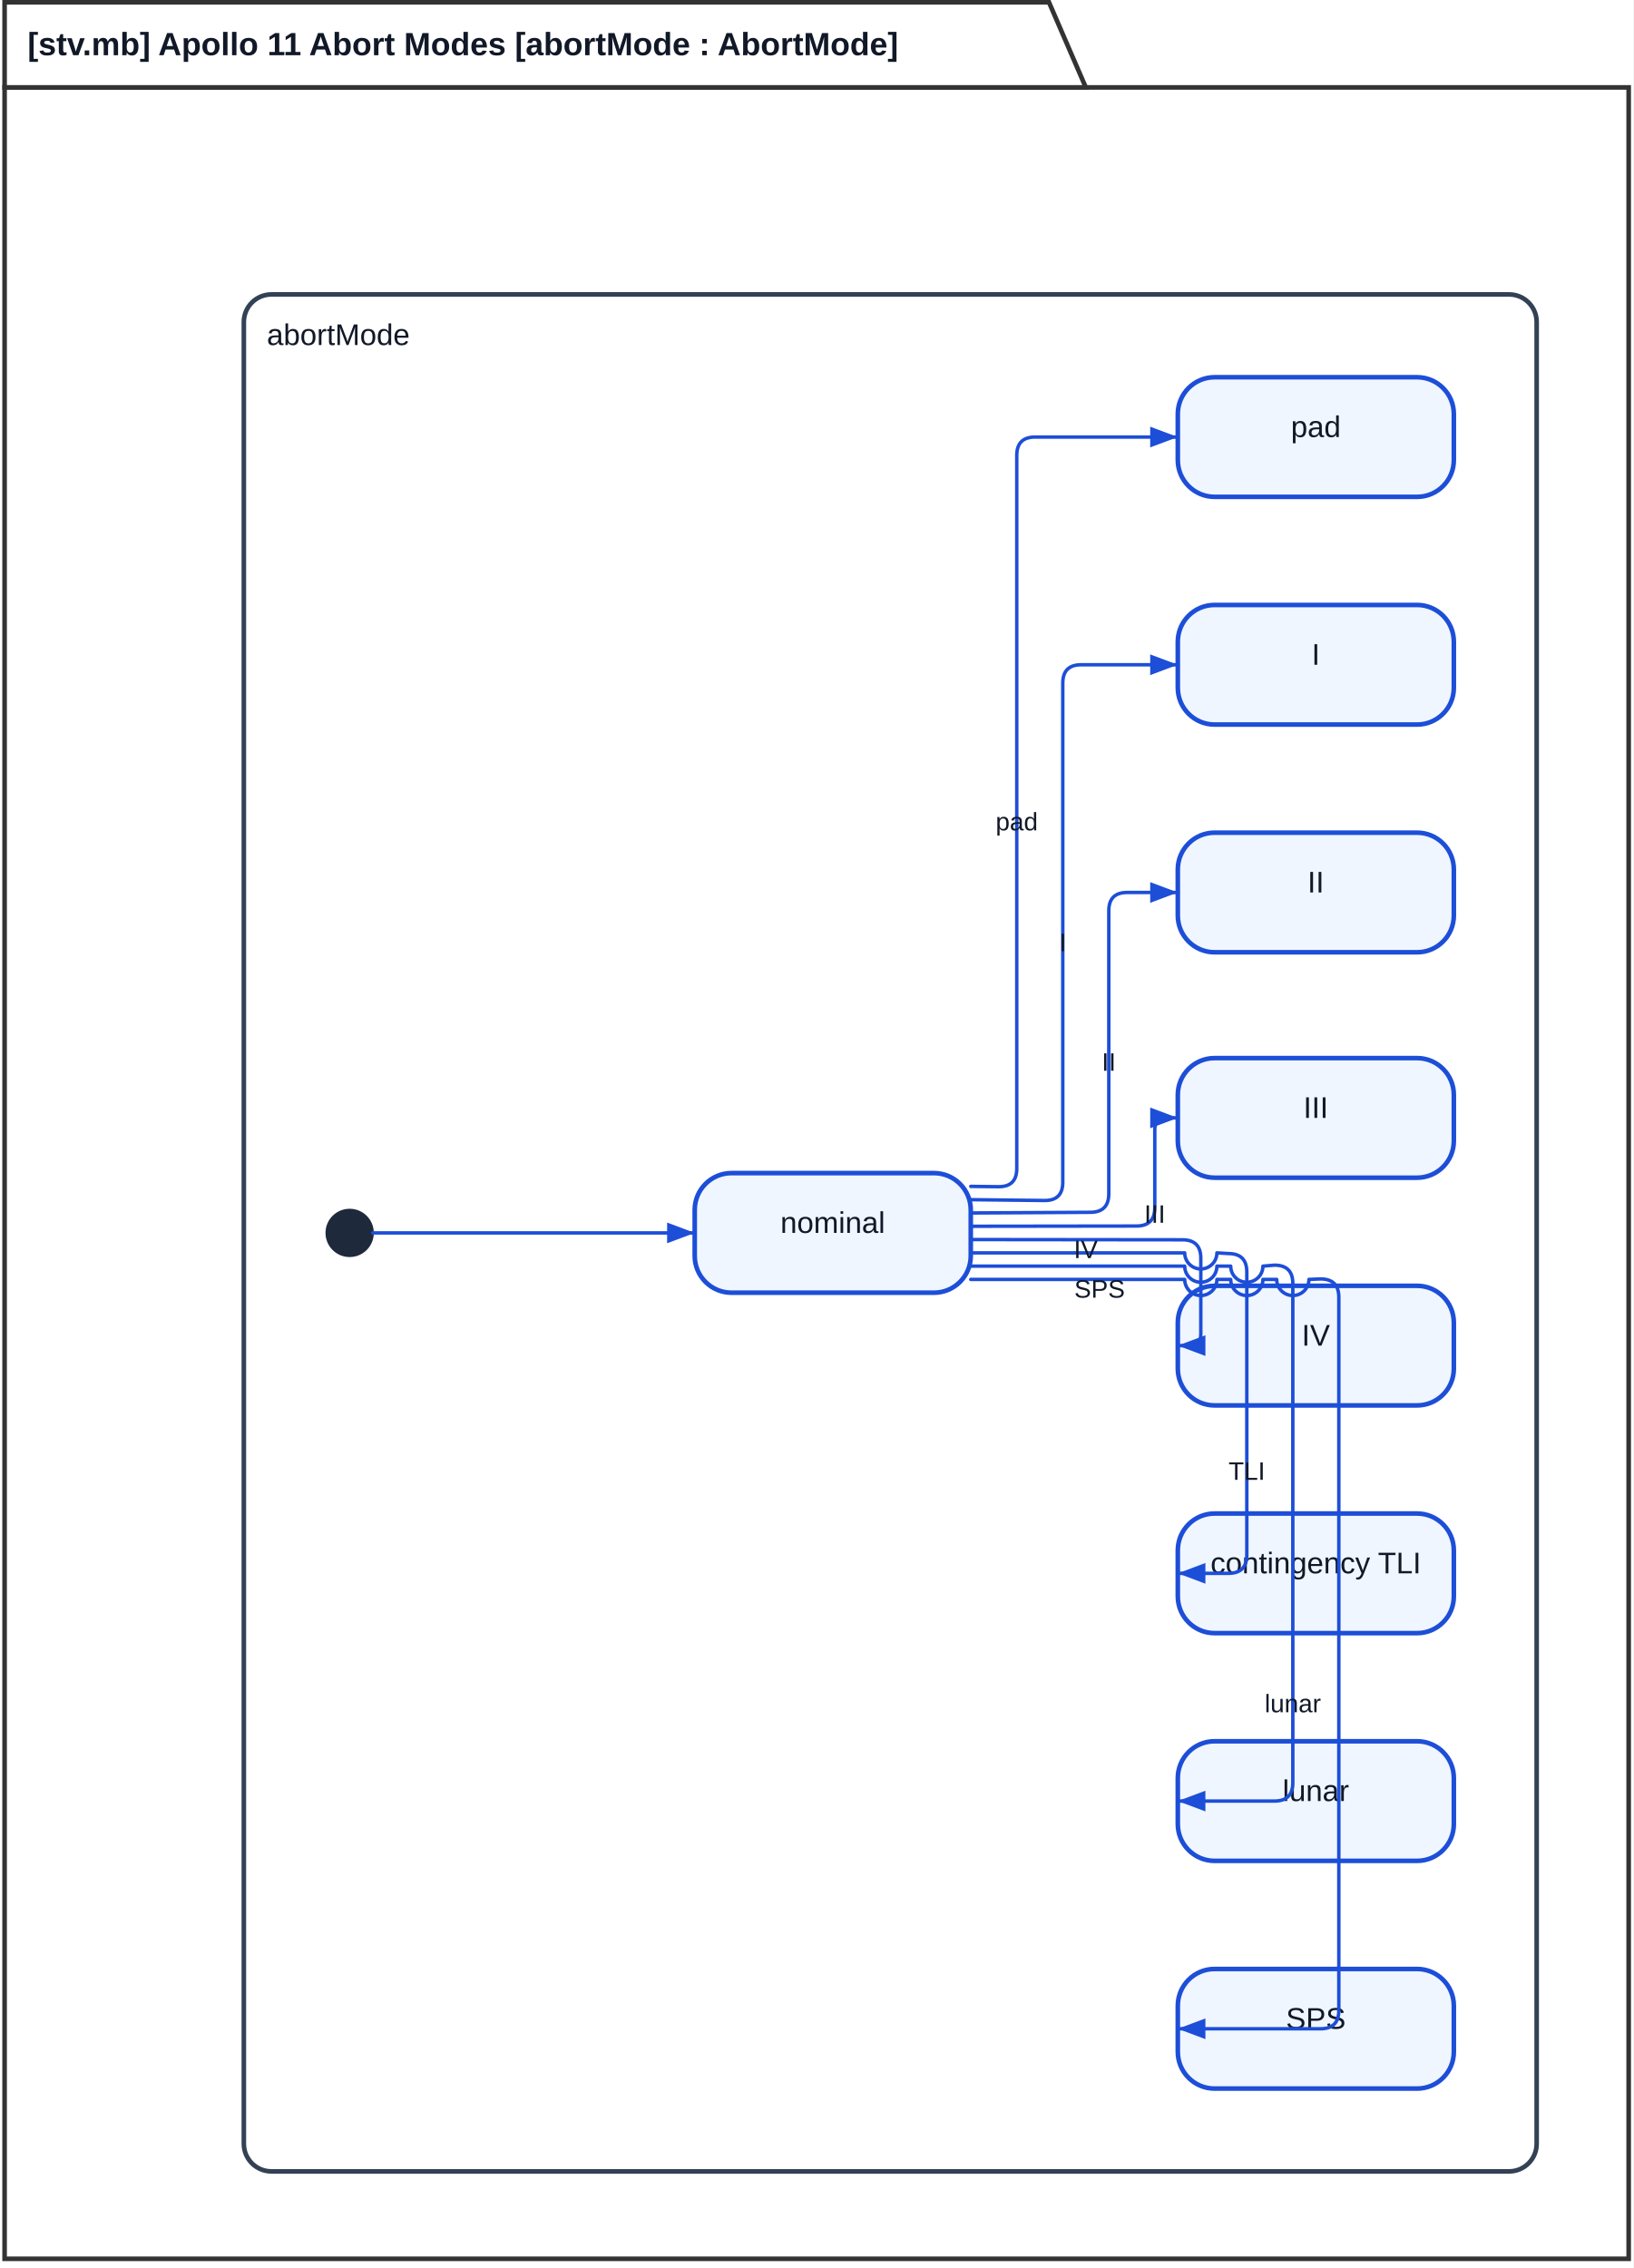
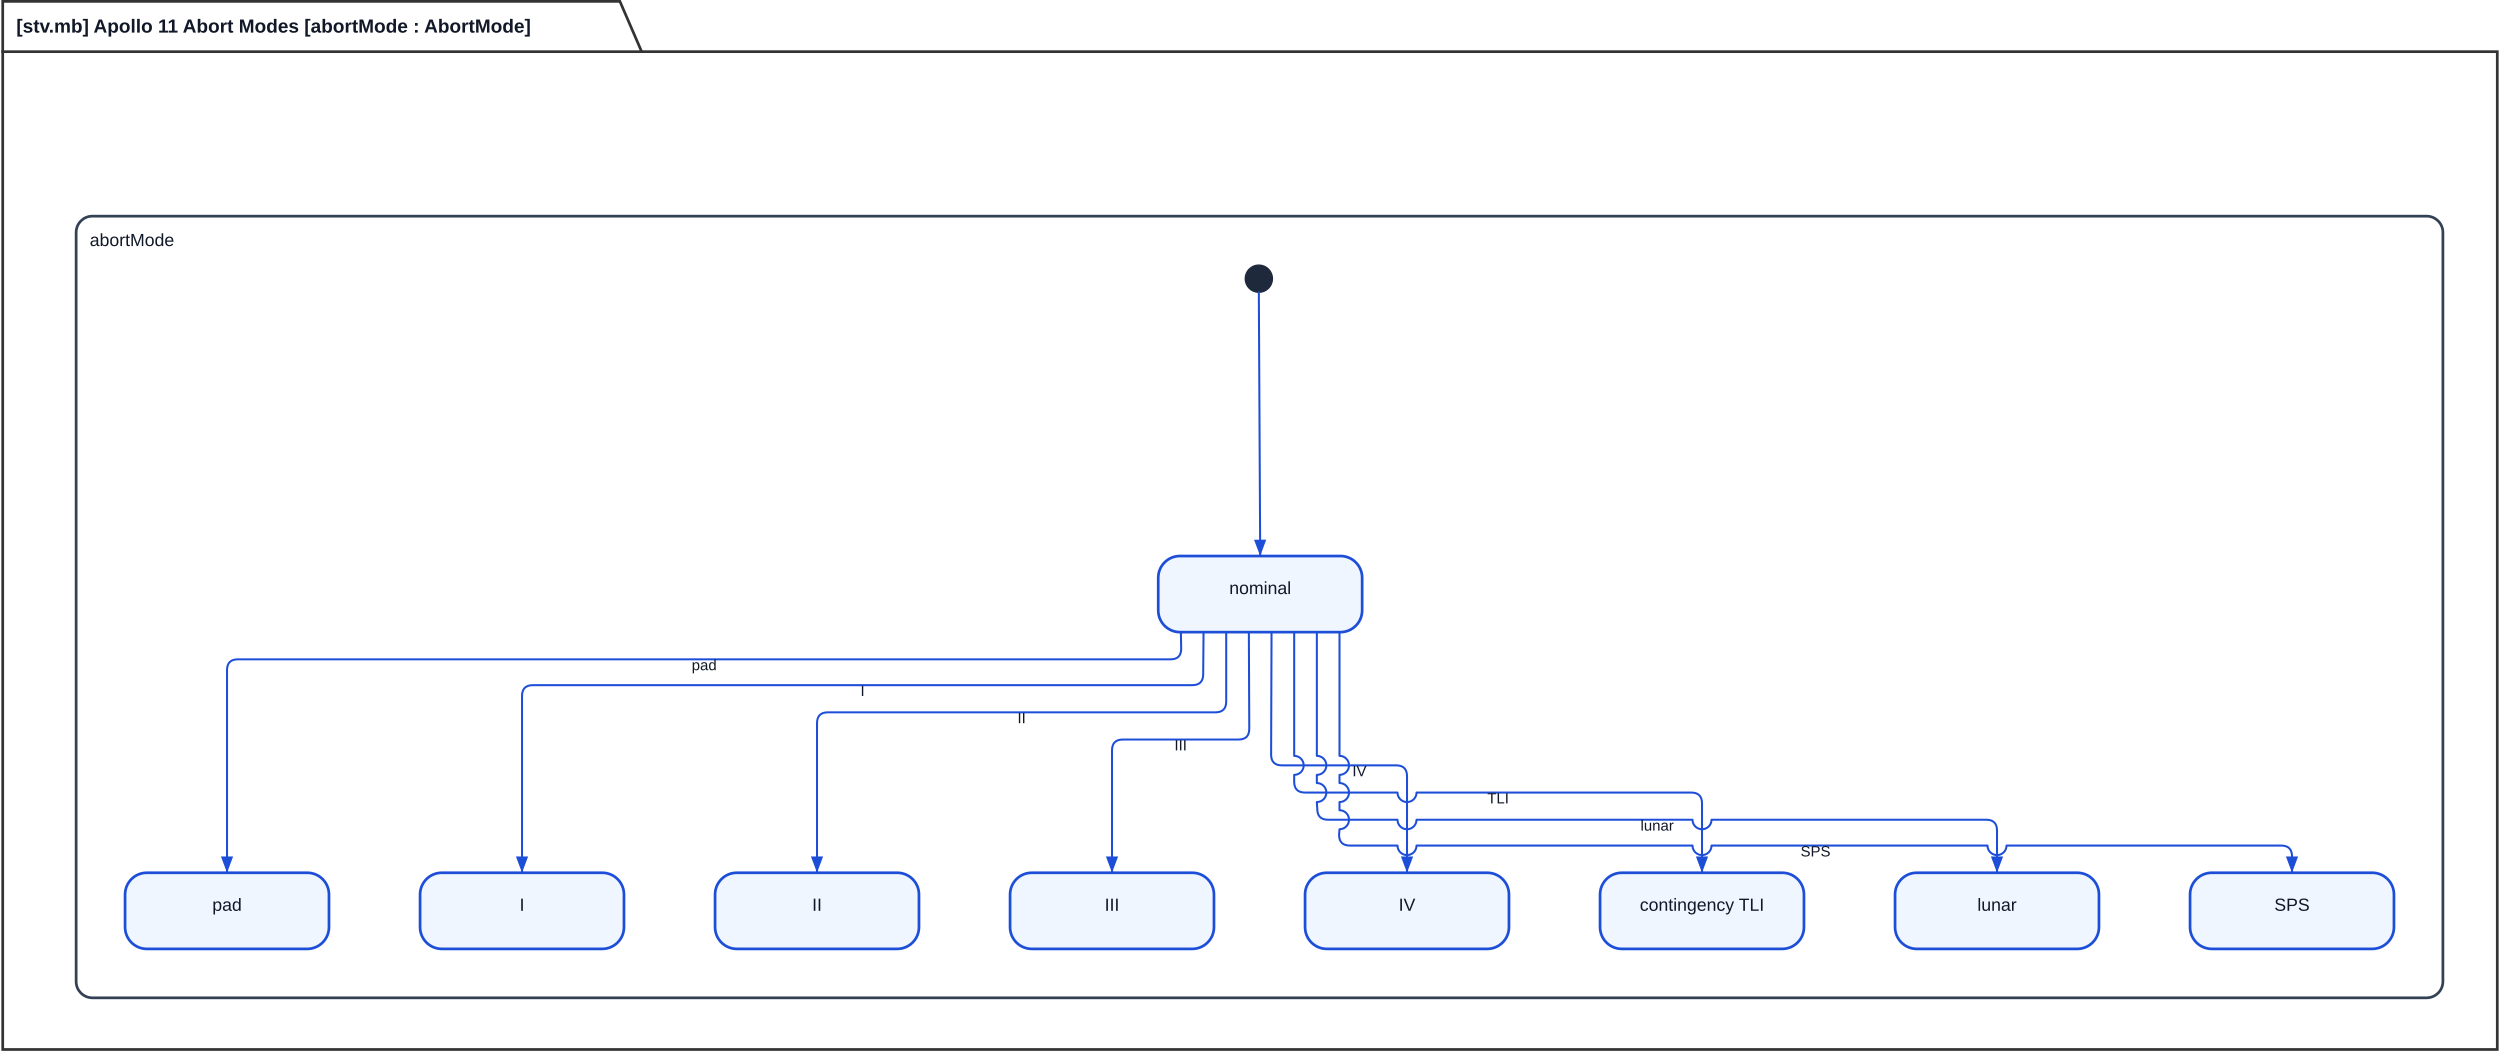
- <svg xmlns="http://www.w3.org/2000/svg" width="710" height="986" viewBox="0 0 710 986">
+ <svg xmlns="http://www.w3.org/2000/svg" width="1839" height="776" viewBox="0 0 1839 776">
  <defs>
    <style>text{font-family:Arial,Helvetica,sans-serif;fill:#111827}.label{font-size:13px}.small{font-size:11px}.header{font-size:14px;font-weight:600}</style>
    <marker id="arrow" markerWidth="8" markerHeight="6" refX="8" refY="3" orient="auto">
      <polygon points="0 0,8 3,0 6" fill="#1D4ED8" />
    </marker>
    <marker id="arrow-dark" markerWidth="8" markerHeight="6" refX="8" refY="3" orient="auto">
      <polygon points="0 0,8 3,0 6" fill="#334155" />
    </marker>
    <marker id="composition" markerWidth="12" markerHeight="12" refX="0" refY="6" orient="auto" markerUnits="strokeWidth">
      <polygon points="0 6,6 0,12 6,6 12" fill="#111827" stroke="#111827" />
    </marker>
  </defs>
-   <rect x="0" y="0" width="710" height="986" fill="#FFFFFF" />
-   <rect x="2" y="38" width="706" height="944" fill="none" stroke="#333333" stroke-width="2" />
+   <rect x="0" y="0" width="1839" height="776" fill="#FFFFFF" />
+   <rect x="2" y="38" width="1835" height="734" fill="none" stroke="#333333" stroke-width="2" />
  <path d="M 2 1 H 456 L 472 38 H 2 Z" fill="#FFFFFF" stroke="#333333" stroke-width="2" />
  <text class="header" x="12" y="24">[stv.mb] Apollo 11 Abort Modes [abortMode : AbortMode]</text>
-   <rect x="2" y="38" width="706" height="946" fill="none" stroke="#333333" stroke-width="0" />
+   <rect x="2" y="38" width="1835" height="736" fill="none" stroke="#333333" stroke-width="0" />
  <g transform="translate(2,40)">
-     <rect id="boundary" x="104" y="88" width="562" height="816" rx="12" fill="#FFFFFF" stroke="#334155" stroke-width="2" />
-     <text class="label" x="114" y="110">abortMode</text>
-     <circle id="initial" cx="150" cy="496" r="10" fill="#1E293B" stroke="#1E293B" stroke-width="1" />
-     <rect id="nominal" x="300" y="470" width="120" height="52" rx="16" fill="#EFF6FF" stroke="#1D4ED8" stroke-width="2" />
-     <text class="label" text-anchor="middle" x="360" y="496">nominal</text>
-     <rect id="pad" x="510" y="124" width="120" height="52" rx="16" fill="#EFF6FF" stroke="#1D4ED8" stroke-width="2" />
-     <text class="label" text-anchor="middle" x="570" y="150">pad</text>
-     <rect id="I" x="510" y="223" width="120" height="52" rx="16" fill="#EFF6FF" stroke="#1D4ED8" stroke-width="2" />
-     <text class="label" text-anchor="middle" x="570" y="249">I</text>
-     <rect id="II" x="510" y="322" width="120" height="52" rx="16" fill="#EFF6FF" stroke="#1D4ED8" stroke-width="2" />
-     <text class="label" text-anchor="middle" x="570" y="348">II</text>
-     <rect id="III" x="510" y="420" width="120" height="52" rx="16" fill="#EFF6FF" stroke="#1D4ED8" stroke-width="2" />
-     <text class="label" text-anchor="middle" x="570" y="446">III</text>
-     <rect id="IV" x="510" y="519" width="120" height="52" rx="16" fill="#EFF6FF" stroke="#1D4ED8" stroke-width="2" />
-     <text class="label" text-anchor="middle" x="570" y="545">IV</text>
-     <rect id="contingencyTLI" x="510" y="618" width="120" height="52" rx="16" fill="#EFF6FF" stroke="#1D4ED8" stroke-width="2" />
-     <text class="label" text-anchor="middle" x="570" y="644">contingency TLI</text>
-     <rect id="lunar" x="510" y="717" width="120" height="52" rx="16" fill="#EFF6FF" stroke="#1D4ED8" stroke-width="2" />
-     <text class="label" text-anchor="middle" x="570" y="743">lunar</text>
-     <rect id="SPS" x="510" y="816" width="120" height="52" rx="16" fill="#EFF6FF" stroke="#1D4ED8" stroke-width="2" />
-     <text class="label" text-anchor="middle" x="570" y="842">SPS</text>
-     <path d="M 160,496 L 300,496" fill="none" stroke="#1D4ED8" stroke-width="1.5" stroke-linejoin="round" stroke-linecap="round" marker-end="url(#arrow)" />
-     <path d="M 420,475.777 L 432,475.911 Q 440,476 440,468 L 440,158 Q 440,150 448,150 L 510,150" fill="none" stroke="#1D4ED8" stroke-width="1.5" stroke-linejoin="round" stroke-linecap="round" marker-end="url(#arrow)" />
-     <path d="M 420,481.554 L 452,481.911 Q 460,482 460,474 L 460,257 Q 460,249 468,249 L 510,249" fill="none" stroke="#1D4ED8" stroke-width="1.5" stroke-linejoin="round" stroke-linecap="round" marker-end="url(#arrow)" />
-     <path d="M 420,487.332 L 472,487.044 Q 480,487 480,479 L 480,356 Q 480,348 488,348 L 510,348" fill="none" stroke="#1D4ED8" stroke-width="1.5" stroke-linejoin="round" stroke-linecap="round" marker-end="url(#arrow)" />
-     <path d="M 420,493.109 L 492,493.011 Q 500,493 500,485 L 500,451 Q 500,446 505,446 L 510,446" fill="none" stroke="#1D4ED8" stroke-width="1.5" stroke-linejoin="round" stroke-linecap="round" marker-end="url(#arrow)" />
-     <path d="M 420,498.891 L 512,498.991 Q 520,499 520,507 L 520,540 Q 520,545 515,545 L 510,545" fill="none" stroke="#1D4ED8" stroke-width="1.5" stroke-linejoin="round" stroke-linecap="round" marker-end="url(#arrow)" />
-     <path d="M 420,504.668 L 513,504.668 A 7 7 0 0 0 527,504.668 L 532,504.978 Q 540,505 540,513 L 540,636 Q 540,644 532,644 L 510,644" fill="none" stroke="#1D4ED8" stroke-width="1.5" stroke-linejoin="round" stroke-linecap="round" marker-end="url(#arrow)" />
-     <path d="M 420,510.446 L 513,510.446 A 7 7 0 0 0 527,510.446 L 533,510.446 A 7 7 0 0 0 547,510.446 L 552,510.025 Q 560,510 560,518 L 560,735 Q 560,743 552,743 L 510,743" fill="none" stroke="#1D4ED8" stroke-width="1.5" stroke-linejoin="round" stroke-linecap="round" marker-end="url(#arrow)" />
-     <path d="M 420,516.223 L 513,516.223 A 7 7 0 0 0 527,516.223 L 533,516.223 A 7 7 0 0 0 547,516.223 L 553,516.223 A 7 7 0 0 0 567,516.223 L 572,516.011 Q 580,516 580,524 L 580,834 Q 580,842 572,842 L 510,842" fill="none" stroke="#1D4ED8" stroke-width="1.5" stroke-linejoin="round" stroke-linecap="round" marker-end="url(#arrow)" />
-     <text class="small" text-anchor="middle" x="440" y="321">pad</text>
-     <text class="small" text-anchor="middle" x="460" y="373.5">I</text>
-     <text class="small" text-anchor="middle" x="480" y="425.5">II</text>
-     <text class="small" text-anchor="middle" x="500" y="491.6">III</text>
-     <text class="small" text-anchor="middle" x="470" y="506.946">IV</text>
-     <text class="small" text-anchor="middle" x="540" y="603.35">TLI</text>
-     <text class="small" text-anchor="middle" x="560" y="704.4">lunar</text>
-     <text class="small" text-anchor="middle" x="476" y="524.145">SPS</text>
+     <rect id="boundary" x="54" y="119" width="1741" height="575" rx="12" fill="#FFFFFF" stroke="#334155" stroke-width="2" />
+     <text class="label" x="64" y="141">abortMode</text>
+     <circle id="initial" cx="924" cy="165" r="10" fill="#1E293B" stroke="#1E293B" stroke-width="1" />
+     <rect id="nominal" x="850" y="369" width="150" height="56" rx="16" fill="#EFF6FF" stroke="#1D4ED8" stroke-width="2" />
+     <text class="label" text-anchor="middle" x="925" y="397">nominal</text>
+     <rect id="pad" x="90" y="602" width="150" height="56" rx="16" fill="#EFF6FF" stroke="#1D4ED8" stroke-width="2" />
+     <text class="label" text-anchor="middle" x="165" y="630">pad</text>
+     <rect id="I" x="307" y="602" width="150" height="56" rx="16" fill="#EFF6FF" stroke="#1D4ED8" stroke-width="2" />
+     <text class="label" text-anchor="middle" x="382" y="630">I</text>
+     <rect id="II" x="524" y="602" width="150" height="56" rx="16" fill="#EFF6FF" stroke="#1D4ED8" stroke-width="2" />
+     <text class="label" text-anchor="middle" x="599" y="630">II</text>
+     <rect id="III" x="741" y="602" width="150" height="56" rx="16" fill="#EFF6FF" stroke="#1D4ED8" stroke-width="2" />
+     <text class="label" text-anchor="middle" x="816" y="630">III</text>
+     <rect id="IV" x="958" y="602" width="150" height="56" rx="16" fill="#EFF6FF" stroke="#1D4ED8" stroke-width="2" />
+     <text class="label" text-anchor="middle" x="1033" y="630">IV</text>
+     <rect id="contingencyTLI" x="1175" y="602" width="150" height="56" rx="16" fill="#EFF6FF" stroke="#1D4ED8" stroke-width="2" />
+     <text class="label" text-anchor="middle" x="1250" y="630">contingency TLI</text>
+     <rect id="lunar" x="1392" y="602" width="150" height="56" rx="16" fill="#EFF6FF" stroke="#1D4ED8" stroke-width="2" />
+     <text class="label" text-anchor="middle" x="1467" y="630">lunar</text>
+     <rect id="SPS" x="1609" y="602" width="150" height="56" rx="16" fill="#EFF6FF" stroke="#1D4ED8" stroke-width="2" />
+     <text class="label" text-anchor="middle" x="1684" y="630">SPS</text>
+     <path d="M 924,175 L 925,369" fill="none" stroke="#1D4ED8" stroke-width="1.5" stroke-linejoin="round" stroke-linecap="round" marker-end="url(#arrow)" />
+     <path d="M 866.665,425 L 866.866,437.001 Q 867,445 859,445 L 173,445 Q 165,445 165,453 L 165,602" fill="none" stroke="#1D4ED8" stroke-width="1.5" stroke-linejoin="round" stroke-linecap="round" marker-end="url(#arrow)" />
+     <path d="M 883.33,425 L 883.068,456 Q 883,464 875,464 L 390,464 Q 382,464 382,472 L 382,602" fill="none" stroke="#1D4ED8" stroke-width="1.5" stroke-linejoin="round" stroke-linecap="round" marker-end="url(#arrow)" />
+     <path d="M 899.995,425 L 899.999,476 Q 900,484 892,484 L 607,484 Q 599,484 599,492 L 599,602" fill="none" stroke="#1D4ED8" stroke-width="1.5" stroke-linejoin="round" stroke-linecap="round" marker-end="url(#arrow)" />
+     <path d="M 916.66,425 L 916.966,496 Q 917,504 909,504 L 824,504 Q 816,504 816,512 L 816,602" fill="none" stroke="#1D4ED8" stroke-width="1.5" stroke-linejoin="round" stroke-linecap="round" marker-end="url(#arrow)" />
+     <path d="M 933.34,425 L 933.028,515 Q 933,523 941,523 L 1025,523 Q 1033,523 1033,531 L 1033,602" fill="none" stroke="#1D4ED8" stroke-width="1.5" stroke-linejoin="round" stroke-linecap="round" marker-end="url(#arrow)" />
+     <path d="M 950.005,425 L 950.005,516 A 7 7 0 0 1 950.005,530 L 950,535 Q 950,543 958,543 L 1026,543 A 7 7 0 0 0 1040,543 L 1242,543 Q 1250,543 1250,551 L 1250,602" fill="none" stroke="#1D4ED8" stroke-width="1.5" stroke-linejoin="round" stroke-linecap="round" marker-end="url(#arrow)" />
+     <path d="M 966.67,425 L 966.67,516 A 7 7 0 0 1 966.67,530 L 966.67,536 A 7 7 0 0 1 966.67,550 L 966.981,555 Q 967,563 975,563 L 1026,563 A 7 7 0 0 0 1040,563 L 1243,563 A 7 7 0 0 0 1257,563 L 1459,563 Q 1467,563 1467,571 L 1467,602" fill="none" stroke="#1D4ED8" stroke-width="1.5" stroke-linejoin="round" stroke-linecap="round" marker-end="url(#arrow)" />
+     <path d="M 983.335,425 L 983.335,516 A 7 7 0 0 1 983.335,530 L 983.335,536 A 7 7 0 0 1 983.335,550 L 983.335,556 A 7 7 0 0 1 983.335,570 L 983.017,574 Q 983,582 991,582 L 1026,582 A 7 7 0 0 0 1040,582 L 1243,582 A 7 7 0 0 0 1257,582 L 1460,582 A 7 7 0 0 0 1474,582 L 1676,582 Q 1684,582 1684,590 L 1684,602" fill="none" stroke="#1D4ED8" stroke-width="1.5" stroke-linejoin="round" stroke-linecap="round" marker-end="url(#arrow)" />
+     <text class="small" text-anchor="middle" x="516" y="453">pad</text>
+     <text class="small" text-anchor="middle" x="632.5" y="472">I</text>
+     <text class="small" text-anchor="middle" x="749.5" y="492">II</text>
+     <text class="small" text-anchor="middle" x="866.5" y="512">III</text>
+     <text class="small" text-anchor="middle" x="998" y="531">IV</text>
+     <text class="small" text-anchor="middle" x="1100" y="551">TLI</text>
+     <text class="small" text-anchor="middle" x="1217" y="571">lunar</text>
+     <text class="small" text-anchor="middle" x="1333.5" y="590">SPS</text>
  </g>
</svg>
